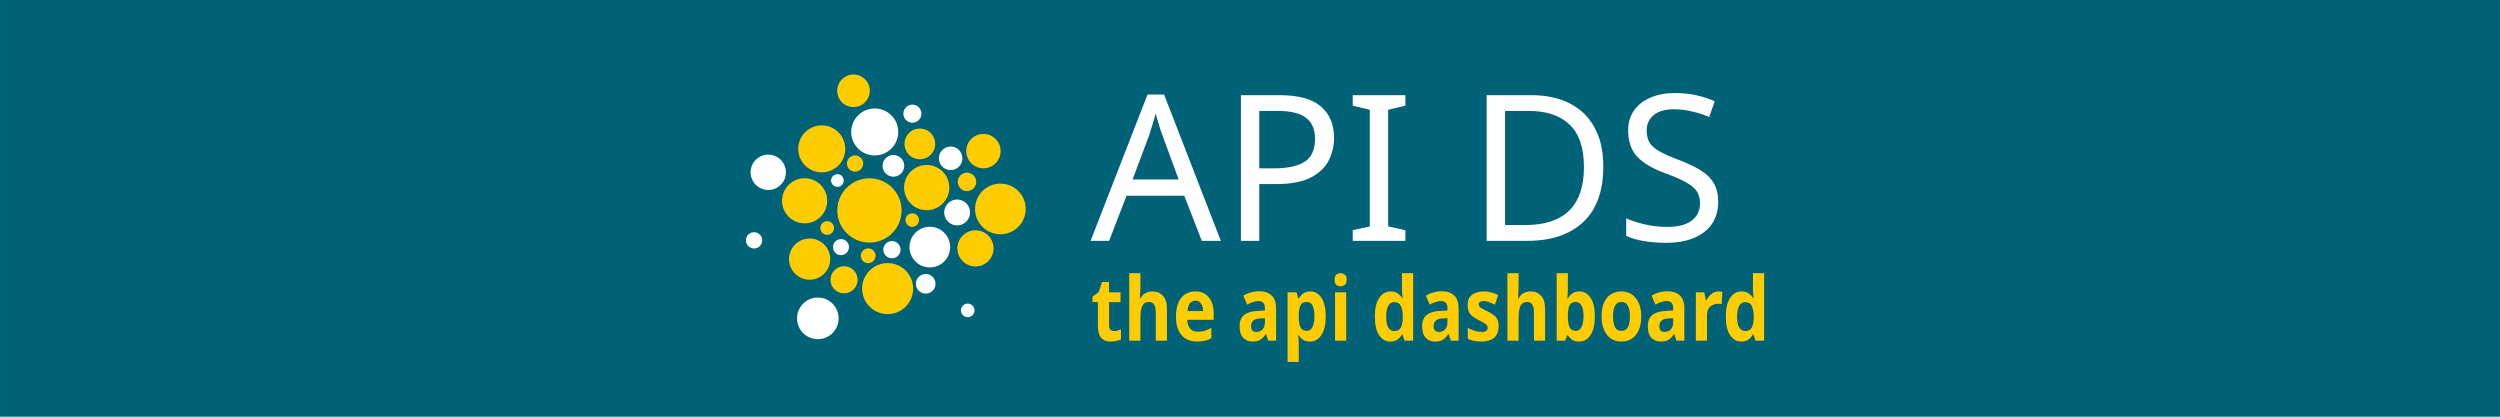
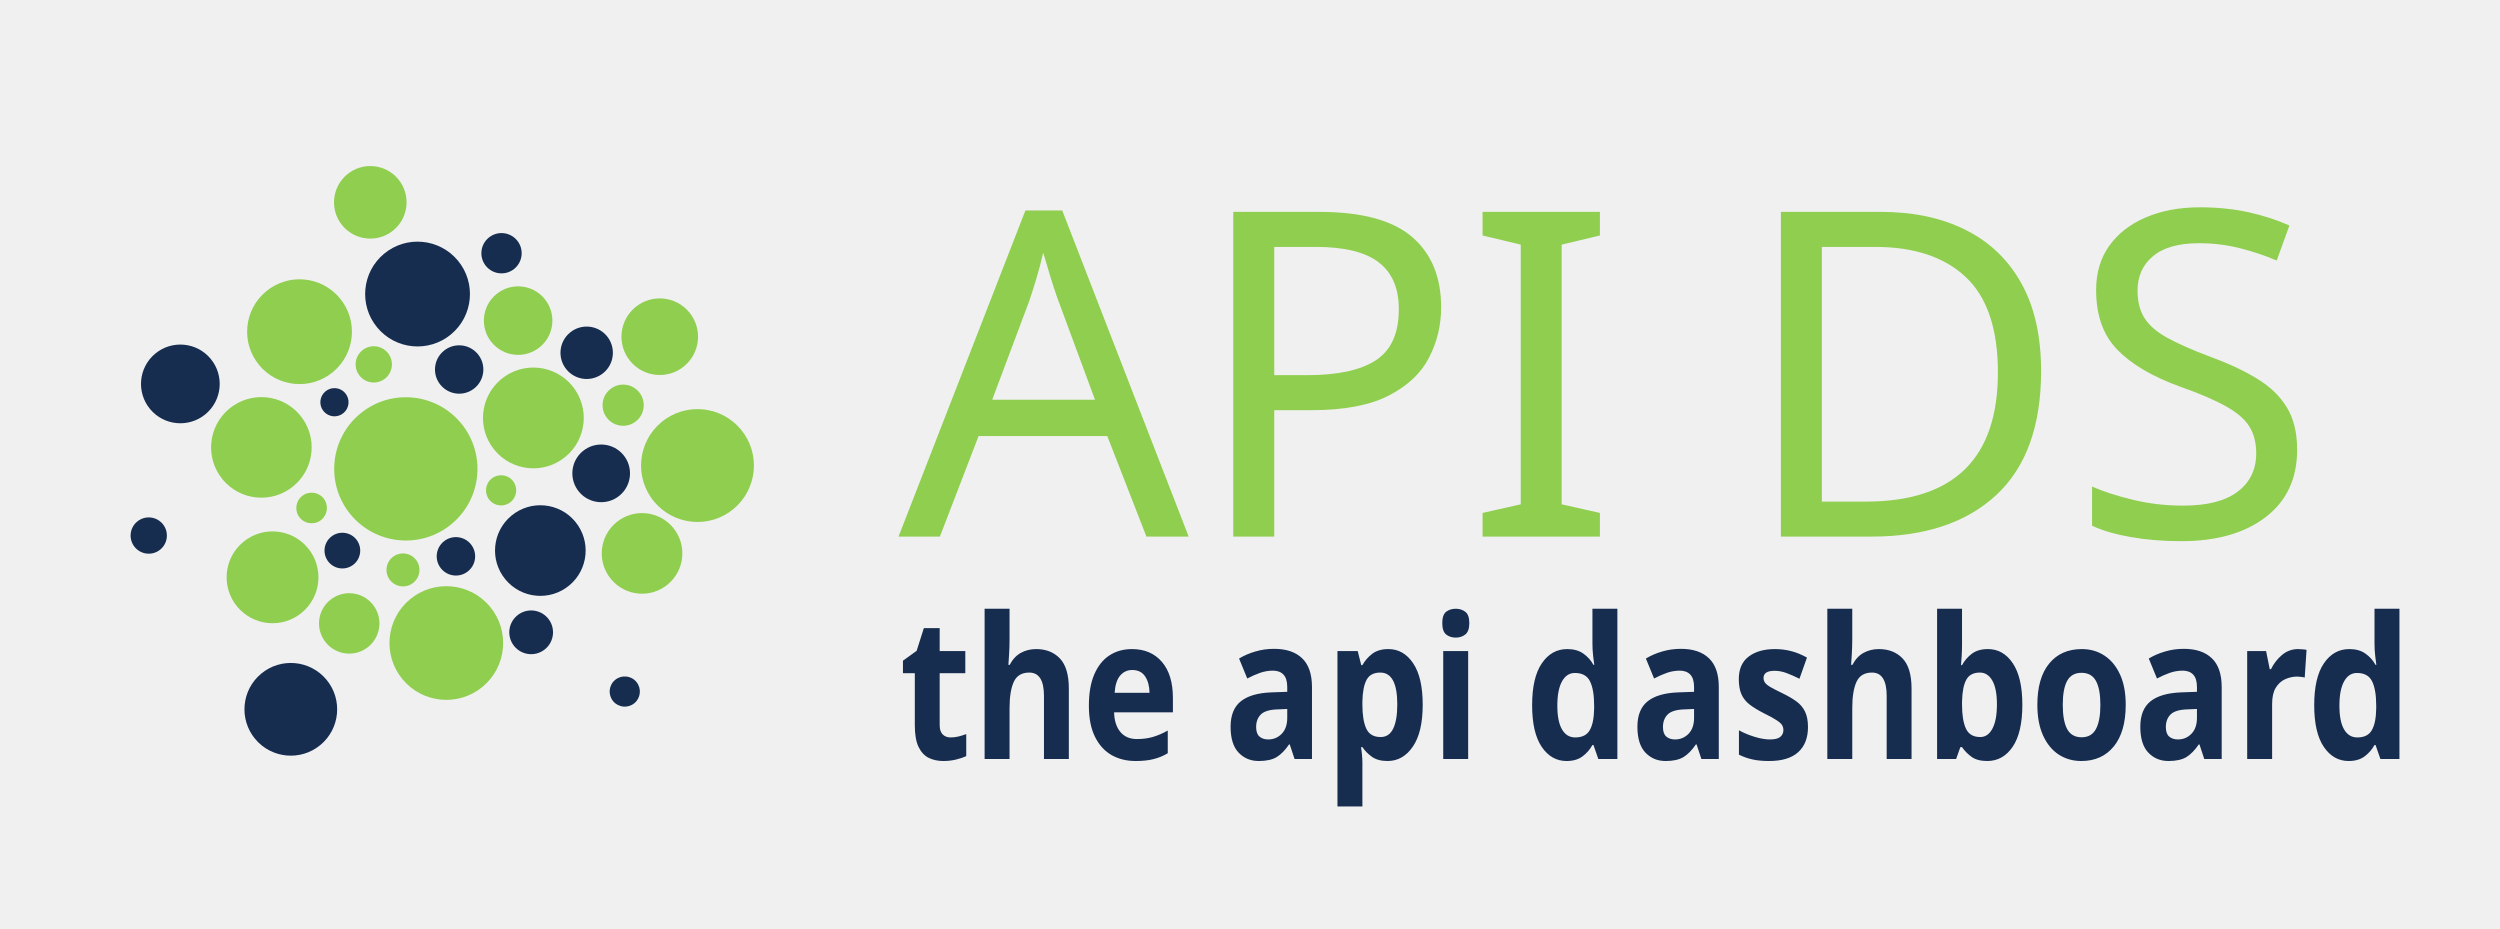
- <svg xmlns="http://www.w3.org/2000/svg" xmlns:ns1="http://www.openswatchbook.org/uri/2009/osb" xmlns:xlink="http://www.w3.org/1999/xlink" width="900" height="150" viewBox="0 0 238.125 39.688" version="1.1" id="svg8">
+ <svg xmlns="http://www.w3.org/2000/svg" xmlns:ns1="http://www.openswatchbook.org/uri/2009/osb" xmlns:xlink="http://www.w3.org/1999/xlink" width="2002.857" height="743.751" viewBox="0 0 529.923 196.784" version="1.1" id="svg8">
  <defs id="defs2">
    <linearGradient id="linearGradient2466">
      <stop style="stop-color:#000000;stop-opacity:1;" offset="0" id="stop2462" />
      <stop style="stop-color:#000000;stop-opacity:0;" offset="1" id="stop2464" />
    </linearGradient>
    <linearGradient id="linearGradient2458">
      <stop style="stop-color:#000000;stop-opacity:1;" offset="0" id="stop2454" />
      <stop style="stop-color:#000000;stop-opacity:0;" offset="1" id="stop2456" />
    </linearGradient>
    <linearGradient id="linearGradient2448" ns1:paint="solid">
      <stop style="stop-color:#000000;stop-opacity:1;" offset="0" id="stop2446" />
    </linearGradient>
    <linearGradient xlink:href="#linearGradient2458" id="linearGradient2460" x1="207.418" y1="182.6" x2="547.964" y2="182.6" gradientUnits="userSpaceOnUse" />
    <linearGradient xlink:href="#linearGradient2466" id="linearGradient2468" x1="191.125" y1="126.895" x2="503.508" y2="126.895" gradientUnits="userSpaceOnUse" />
  </defs>
-   <g id="layer1" transform="translate(-3.2697405e-6,-208.3314)" style="display:inline">
-     <rect id="rect3713" width="238.125" height="39.688" x="3.2697405e-006" y="208.331" style="fill:#006277;fill-opacity:1;stroke:none;stroke-width:0.069" />
+   <g id="layer1" transform="translate(-3.2697405e-6,-51.23478)" style="display:inline">
+     <rect id="rect3713" width="529.923" height="196.784" x="3.2697405e-006" y="51.235" style="fill:#162d50;fill-opacity:0;stroke:none;stroke-width:0.228" />
    <flowRoot xml:space="preserve" id="flowRoot3721" style="font-style:normal;font-weight:normal;font-size:40px;line-height:1.25;font-family:sans-serif;letter-spacing:0px;word-spacing:0px;fill:#000000;fill-opacity:1;stroke:none">
      <flowRegion id="flowRegion3723">
        <rect id="rect3725" width="57.143" height="51.429" x="920" y="548.571" />
      </flowRegion>
      <flowPara id="flowPara3727" />
    </flowRoot>
+     <text xml:space="preserve" style="font-style:normal;font-weight:normal;font-size:37.407px;line-height:1.25;font-family:sans-serif;letter-spacing:0px;word-spacing:0px;fill:#8fce4f;fill-opacity:1;stroke:none;stroke-width:0.935;stroke-opacity:1;" x="190.462" y="164.978" id="text3719">
+       <tspan id="tspan3717" x="190.462" y="164.978" style="font-style:normal;font-variant:normal;font-weight:normal;font-stretch:normal;font-size:96.412px;font-family:Gugi;-inkscape-font-specification:Gugi;fill:#8fce4f;fill-opacity:1;stroke:none;stroke-width:0.935;stroke-opacity:1;">API DS</tspan>
+     </text>
+     <text xml:space="preserve" style="font-style:normal;font-weight:normal;font-size:38.523px;line-height:1.25;font-family:sans-serif;letter-spacing:0px;word-spacing:0px;fill:#162d50;fill-opacity:0.996;stroke:none;stroke-width:0.963;stroke-opacity:1;" x="207.311" y="195" id="text195" transform="scale(0.9192863,1.0878)">
+       <tspan id="tspan193" x="207.311" y="195" style="font-style:normal;font-variant:normal;font-weight:bold;font-stretch:normal;font-family:Gugi;-inkscape-font-specification:'Gugi Bold';fill:#162d50;fill-opacity:0.996;stroke:none;stroke-width:0.963;stroke-opacity:1;">the api dashboard</tspan>
+     </text>
  </g>
-   <g id="layer3" style="display:inline" transform="translate(-3.2697405e-6,-175.9148)">
-     <text xml:space="preserve" style="font-style:normal;font-weight:normal;font-size:7.544px;line-height:1.25;font-family:sans-serif;letter-spacing:0px;word-spacing:0px;display:inline;fill:#ffffff;fill-opacity:1;stroke:none;stroke-width:0.189;stroke-opacity:1" x="103.879" y="198.855" id="text3719">
-       <tspan id="tspan3717" x="103.879" y="198.855" style="font-style:normal;font-variant:normal;font-weight:normal;font-stretch:normal;font-size:19.444px;font-family:Gugi;-inkscape-font-specification:Gugi;fill:#ffffff;fill-opacity:1;stroke:none;stroke-width:0.189;stroke-opacity:1">API DS</tspan>
-     </text>
-     <text xml:space="preserve" style="font-style:normal;font-weight:normal;font-size:7.769px;line-height:1.25;font-family:sans-serif;letter-spacing:0px;word-spacing:0px;display:inline;fill:#ffcc00;fill-opacity:1;stroke:none;stroke-width:0.194;stroke-opacity:1;" x="113.025" y="191.545" id="text195" transform="scale(0.9192863,1.0878)">
-       <tspan id="tspan193" x="113.025" y="191.545" style="font-style:normal;font-variant:normal;font-weight:bold;font-stretch:normal;font-family:Gugi;-inkscape-font-specification:'Gugi Bold';fill:#ffcc00;fill-opacity:1;stroke:none;stroke-width:0.194;stroke-opacity:1;">the api dashboard</tspan>
-     </text>
-     <g id="g922" style="fill:#ffffff" transform="matrix(0.2016804,0,0,0.2016804,65.46638,172.1195)">
-       <circle transform="rotate(-39.66476)" id="circle92" r="5.127" cy="136.904" cx="12.92" style="fill:#ffffff;fill-opacity:1;stroke:none;stroke-width:1.433;stroke-opacity:1" />
-       <circle transform="rotate(-39.66476)" id="circle98" r="5.555" cy="151.428" cx="35.988" style="fill:#ffffff;fill-opacity:1;stroke:none;stroke-width:1.433;stroke-opacity:1" />
-       <circle transform="rotate(-39.66476)" id="circle100" r="4.271" cy="123.661" cx="35.562" style="fill:#ffffff;fill-opacity:1;stroke:none;stroke-width:1.433;stroke-opacity:1" />
-       <circle transform="rotate(-39.66476)" id="circle102" r="11.107" cy="118.961" cx="16.337" style="fill:#ffffff;fill-opacity:1;stroke:none;stroke-width:1.433;stroke-opacity:1" />
-       <circle transform="rotate(-39.66476)" id="circle106" r="3.845" cy="121.999" cx="-60.2" style="fill:#ffffff;fill-opacity:1;stroke:none;stroke-width:1.433;stroke-opacity:1" />
-       <circle transform="rotate(-39.66476)" id="circle114" r="2.99" cy="125.369" cx="-11.859" style="fill:#ffffff;fill-opacity:1;stroke:none;stroke-width:1.433;stroke-opacity:1" />
-       <circle transform="rotate(-39.66476)" id="circle116" r="9.826" cy="169.573" cx="-60.529" style="fill:#ffffff;fill-opacity:1;stroke:none;stroke-width:1.433;stroke-opacity:1" />
-       <circle transform="rotate(-39.66476)" id="circle118" r="8.342" cy="101.533" cx="-34.527" style="fill:#ffffff;fill-opacity:1;stroke:none;stroke-width:1.433;stroke-opacity:1" />
-       <circle transform="rotate(-39.66476)" id="circle132" r="4.635" cy="189.527" cx="-10.892" style="fill:#ffffff;fill-opacity:1;stroke:none;stroke-width:1.433;stroke-opacity:1" />
-       <circle transform="rotate(-39.66476)" id="circle136" r="6.112" cy="173.064" cx="22.04" style="fill:#ffffff;fill-opacity:1;stroke:none;stroke-width:1.433;stroke-opacity:1" />
-       <circle transform="rotate(-39.66476)" id="circle140" r="3.202" cy="211.856" cx="-3.632" style="fill:#ffffff;fill-opacity:1;stroke:none;stroke-width:1.433;stroke-opacity:1" />
-       <circle transform="rotate(-39.66476)" id="circle142" r="9.604" cy="177.429" cx="1.666" style="fill:#ffffff;fill-opacity:1;stroke:none;stroke-width:1.433;stroke-opacity:1" />
-       <circle transform="rotate(-39.66476)" id="circle144" r="4.074" cy="166.951" cx="-12.888" style="fill:#ffffff;fill-opacity:1;stroke:none;stroke-width:1.433;stroke-opacity:1" />
-       <circle transform="rotate(-39.66476)" id="circle148" r="3.784" cy="150.652" cx="-30.642" style="fill:#ffffff;fill-opacity:1;stroke:none;stroke-width:1.433;stroke-opacity:1" />
+   <g id="layer3" style="display:inline" transform="translate(-3.2697405e-6,-18.81813)">
+     <g id="g922" style="fill:#162d50;fill-opacity:0.996">
+       <circle transform="rotate(-39.66476)" id="circle92" r="5.127" cy="136.904" cx="12.92" style="fill:#162d50;fill-opacity:0.996;stroke:none;stroke-width:1.433;stroke-opacity:1" />
+       <circle transform="rotate(-39.66476)" id="circle98" r="5.555" cy="151.428" cx="35.988" style="fill:#162d50;fill-opacity:0.996;stroke:none;stroke-width:1.433;stroke-opacity:1" />
+       <circle transform="rotate(-39.66476)" id="circle100" r="4.271" cy="123.661" cx="35.562" style="fill:#162d50;fill-opacity:0.996;stroke:none;stroke-width:1.433;stroke-opacity:1" />
+       <circle transform="rotate(-39.66476)" id="circle102" r="11.107" cy="118.961" cx="16.337" style="fill:#162d50;fill-opacity:0.996;stroke:none;stroke-width:1.433;stroke-opacity:1" />
+       <circle transform="rotate(-39.66476)" id="circle106" r="3.845" cy="121.999" cx="-60.2" style="fill:#162d50;fill-opacity:0.996;stroke:none;stroke-width:1.433;stroke-opacity:1" />
+       <circle transform="rotate(-39.66476)" id="circle114" r="2.99" cy="125.369" cx="-11.859" style="fill:#162d50;fill-opacity:0.996;stroke:none;stroke-width:1.433;stroke-opacity:1" />
+       <circle transform="rotate(-39.66476)" id="circle116" r="9.826" cy="169.573" cx="-60.529" style="fill:#162d50;fill-opacity:0.996;stroke:none;stroke-width:1.433;stroke-opacity:1" />
+       <circle transform="rotate(-39.66476)" id="circle118" r="8.342" cy="101.533" cx="-34.527" style="fill:#162d50;fill-opacity:0.996;stroke:none;stroke-width:1.433;stroke-opacity:1" />
+       <circle transform="rotate(-39.66476)" id="circle132" r="4.635" cy="189.527" cx="-10.892" style="fill:#162d50;fill-opacity:0.996;stroke:none;stroke-width:1.433;stroke-opacity:1" />
+       <circle transform="rotate(-39.66476)" id="circle136" r="6.112" cy="173.064" cx="22.04" style="fill:#162d50;fill-opacity:0.996;stroke:none;stroke-width:1.433;stroke-opacity:1" />
+       <circle transform="rotate(-39.66476)" id="circle140" r="3.202" cy="211.856" cx="-3.632" style="fill:#162d50;fill-opacity:0.996;stroke:none;stroke-width:1.433;stroke-opacity:1" />
+       <circle transform="rotate(-39.66476)" id="circle142" r="9.604" cy="177.429" cx="1.666" style="fill:#162d50;fill-opacity:0.996;stroke:none;stroke-width:1.433;stroke-opacity:1" />
+       <circle transform="rotate(-39.66476)" id="circle144" r="4.074" cy="166.951" cx="-12.888" style="fill:#162d50;fill-opacity:0.996;stroke:none;stroke-width:1.433;stroke-opacity:1" />
+       <circle transform="rotate(-39.66476)" id="circle148" r="3.784" cy="150.652" cx="-30.642" style="fill:#162d50;fill-opacity:0.996;stroke:none;stroke-width:1.433;stroke-opacity:1" />
    </g>
-     <g id="g941" transform="matrix(0.2016804,0,0,0.2016804,65.46638,172.1195)" style="fill:#ffcc00;fill-opacity:1">
-       <circle transform="rotate(-39.66476)" id="circle90" r="15.186" cy="145.904" cx="-9.229" style="fill:#ffcc00;fill-opacity:1;stroke:none;stroke-width:1.433;stroke-opacity:1" />
-       <circle transform="rotate(-39.66476)" id="circle94" r="10.681" cy="154.847" cx="18.473" style="fill:#ffcc00;fill-opacity:1;stroke:none;stroke-width:1.433;stroke-opacity:1" />
-       <circle transform="rotate(-39.66476)" id="circle96" r="7.262" cy="136.904" cx="29.154" style="fill:#ffcc00;fill-opacity:1;stroke:none;stroke-width:1.433;stroke-opacity:1" />
-       <circle transform="rotate(-39.66476)" id="circle104" r="3.845" cy="124.515" cx="-0.323" style="fill:#ffcc00;fill-opacity:1;stroke:none;stroke-width:1.433;stroke-opacity:1" />
-       <circle transform="rotate(-39.66476)" id="circle108" r="8.118" cy="158.69" cx="50.086" style="fill:#ffcc00;fill-opacity:1;stroke:none;stroke-width:1.433;stroke-opacity:1" />
-       <circle transform="rotate(-39.66476)" id="circle110" r="7.69" cy="97.602" cx="21.036" style="fill:#ffcc00;fill-opacity:1;stroke:none;stroke-width:1.433;stroke-opacity:1" />
-       <circle transform="rotate(-39.66476)" id="circle112" r="11.106" cy="109.136" cx="-8.013" style="fill:#ffcc00;fill-opacity:1;stroke:none;stroke-width:1.433;stroke-opacity:1" />
-       <circle transform="rotate(-39.66476)" id="circle120" r="10.66" cy="122.853" cx="-29.893" style="fill:#ffcc00;fill-opacity:1;stroke:none;stroke-width:1.433;stroke-opacity:1" />
-       <circle transform="rotate(-39.66476)" id="circle122" r="3.244" cy="139.537" cx="-29.893" style="fill:#ffcc00;fill-opacity:1;stroke:none;stroke-width:1.433;stroke-opacity:1" />
-       <circle transform="rotate(-39.66476)" id="circle124" r="9.732" cy="145.56" cx="-45.651" style="fill:#ffcc00;fill-opacity:1;stroke:none;stroke-width:1.433;stroke-opacity:1" />
-       <circle transform="rotate(-39.66476)" id="circle126" r="11.961" cy="184.819" cx="38.813" style="fill:#ffcc00;fill-opacity:1;stroke:none;stroke-width:1.433;stroke-opacity:1" />
-       <circle transform="rotate(-39.66476)" id="circle128" r="8.544" cy="191.653" cx="17.879" style="fill:#ffcc00;fill-opacity:1;stroke:none;stroke-width:1.433;stroke-opacity:1" />
-       <circle transform="rotate(-39.66476)" id="circle130" r="12.049" cy="179.796" cx="-26.187" style="fill:#ffcc00;fill-opacity:1;stroke:none;stroke-width:1.433;stroke-opacity:1" />
-       <circle transform="rotate(-39.66476)" id="circle134" r="4.365" cy="164.914" cx="34.847" style="fill:#ffcc00;fill-opacity:1;stroke:none;stroke-width:1.433;stroke-opacity:1" />
-       <circle transform="rotate(-39.66476)" id="circle138" r="3.202" cy="162.295" cx="3.412" style="fill:#ffcc00;fill-opacity:1;stroke:none;stroke-width:1.433;stroke-opacity:1" />
-       <circle transform="rotate(-39.66476)" id="circle146" r="3.493" cy="162.003" cx="-23.366" style="fill:#ffcc00;fill-opacity:1;stroke:none;stroke-width:1.433;stroke-opacity:1" />
-       <circle transform="rotate(-39.66476)" id="circle150" r="6.404" cy="163.459" cx="-39.374" style="fill:#ffcc00;fill-opacity:1;stroke:none;stroke-width:1.433;stroke-opacity:1" />
+     <g id="g941">
+       <circle transform="rotate(-39.66476)" id="circle90" r="15.186" cy="145.904" cx="-9.229" style="fill:#8fce4f;fill-opacity:1;stroke:none;stroke-width:1.433;stroke-opacity:1" />
+       <circle transform="rotate(-39.66476)" id="circle94" r="10.681" cy="154.847" cx="18.473" style="fill:#8fce4f;fill-opacity:1;stroke:none;stroke-width:1.433;stroke-opacity:1" />
+       <circle transform="rotate(-39.66476)" id="circle96" r="7.262" cy="136.904" cx="29.154" style="fill:#8fce4f;fill-opacity:1;stroke:none;stroke-width:1.433;stroke-opacity:1" />
+       <circle transform="rotate(-39.66476)" id="circle104" r="3.845" cy="124.515" cx="-0.323" style="fill:#8fce4f;fill-opacity:1;stroke:none;stroke-width:1.433;stroke-opacity:1" />
+       <circle transform="rotate(-39.66476)" id="circle108" r="8.118" cy="158.69" cx="50.086" style="fill:#8fce4f;fill-opacity:1;stroke:none;stroke-width:1.433;stroke-opacity:1" />
+       <circle transform="rotate(-39.66476)" id="circle110" r="7.69" cy="97.602" cx="21.036" style="fill:#8fce4f;fill-opacity:1;stroke:none;stroke-width:1.433;stroke-opacity:1" />
+       <circle transform="rotate(-39.66476)" id="circle112" r="11.106" cy="109.136" cx="-8.013" style="fill:#8fce4f;fill-opacity:1;stroke:none;stroke-width:1.433;stroke-opacity:1" />
+       <circle transform="rotate(-39.66476)" id="circle120" r="10.66" cy="122.853" cx="-29.893" style="fill:#8fce4f;fill-opacity:1;stroke:none;stroke-width:1.433;stroke-opacity:1" />
+       <circle transform="rotate(-39.66476)" id="circle122" r="3.244" cy="139.537" cx="-29.893" style="fill:#8fce4f;fill-opacity:1;stroke:none;stroke-width:1.433;stroke-opacity:1" />
+       <circle transform="rotate(-39.66476)" id="circle124" r="9.732" cy="145.56" cx="-45.651" style="fill:#8fce4f;fill-opacity:1;stroke:none;stroke-width:1.433;stroke-opacity:1" />
+       <circle transform="rotate(-39.66476)" id="circle126" r="11.961" cy="184.819" cx="38.813" style="fill:#8fce4f;fill-opacity:1;stroke:none;stroke-width:1.433;stroke-opacity:1" />
+       <circle transform="rotate(-39.66476)" id="circle128" r="8.544" cy="191.653" cx="17.879" style="fill:#8fce4f;fill-opacity:1;stroke:none;stroke-width:1.433;stroke-opacity:1" />
+       <circle transform="rotate(-39.66476)" id="circle130" r="12.049" cy="179.796" cx="-26.187" style="fill:#8fce4f;fill-opacity:1;stroke:none;stroke-width:1.433;stroke-opacity:1" />
+       <circle transform="rotate(-39.66476)" id="circle134" r="4.365" cy="164.914" cx="34.847" style="fill:#8fce4f;fill-opacity:1;stroke:none;stroke-width:1.433;stroke-opacity:1" />
+       <circle transform="rotate(-39.66476)" id="circle138" r="3.202" cy="162.295" cx="3.412" style="fill:#8fce4f;fill-opacity:1;stroke:none;stroke-width:1.433;stroke-opacity:1" />
+       <circle transform="rotate(-39.66476)" id="circle146" r="3.493" cy="162.003" cx="-23.366" style="fill:#8fce4f;fill-opacity:1;stroke:none;stroke-width:1.433;stroke-opacity:1" />
+       <circle transform="rotate(-39.66476)" id="circle150" r="6.404" cy="163.459" cx="-39.374" style="fill:#8fce4f;fill-opacity:1;stroke:none;stroke-width:1.433;stroke-opacity:1" />
    </g>
  </g>
-   <g id="layer2" style="display:inline" transform="translate(-3.2697405e-6,-175.9148)" />
+   <g id="layer2" style="display:inline" transform="translate(-3.2697405e-6,-18.81813)" />
</svg>
